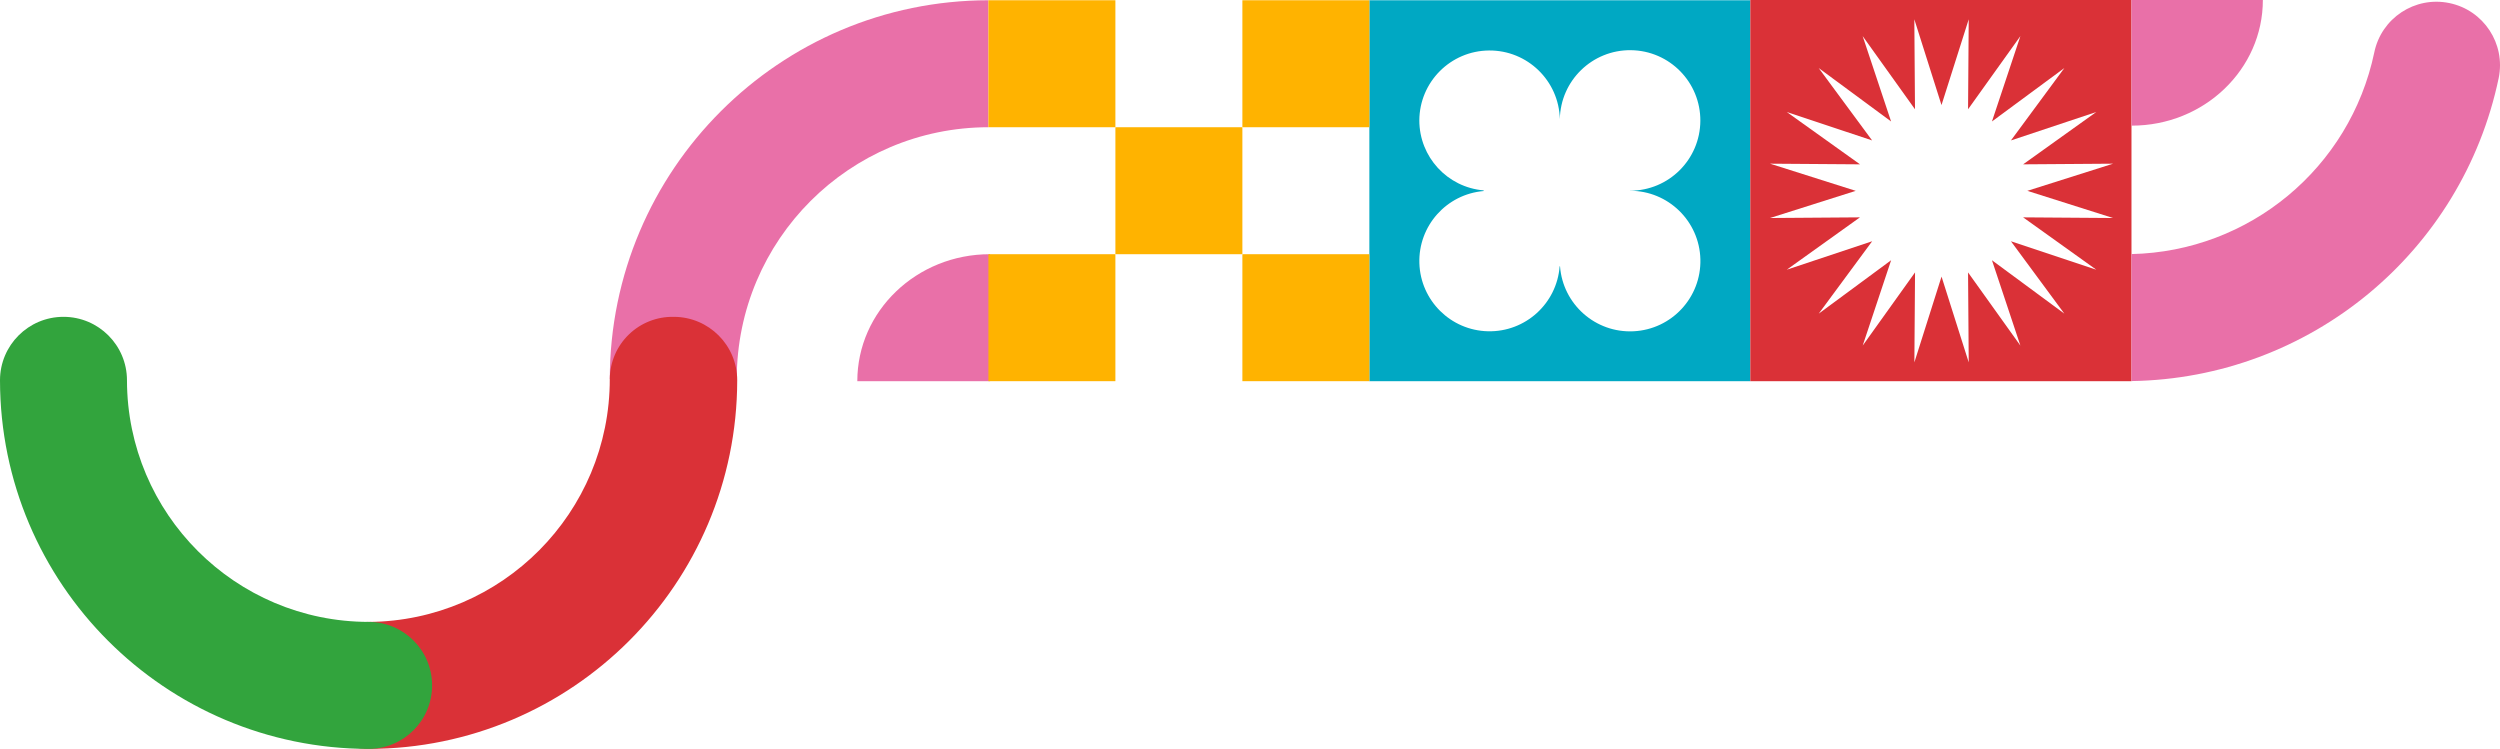
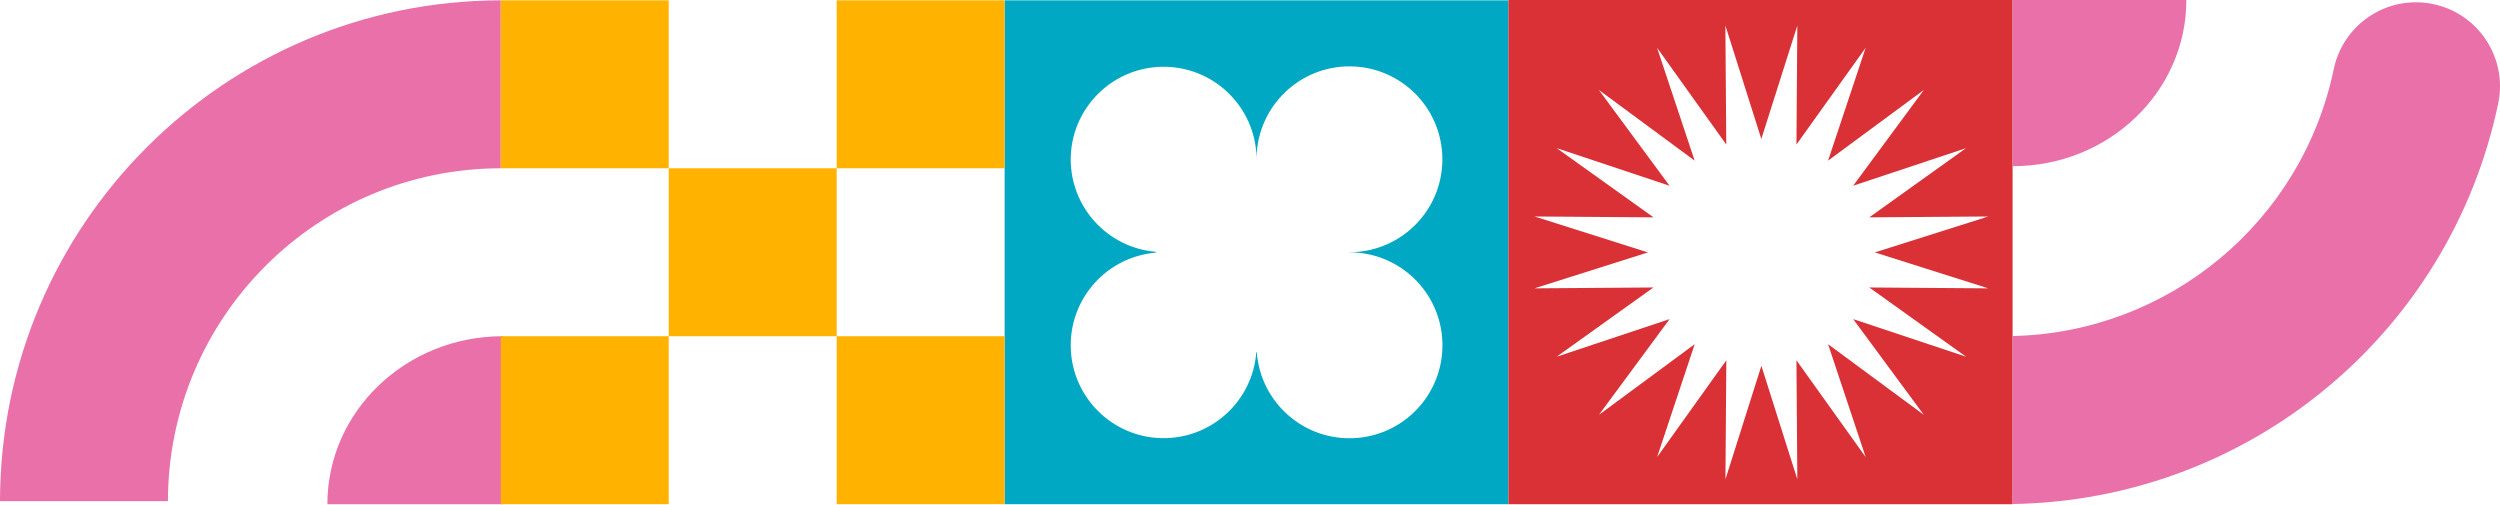
- <svg xmlns="http://www.w3.org/2000/svg" id="pv_p0tit2mp" width="269.062" height="80.603" viewBox="0 0 269.062 80.603">
-   <path id="Caminho_3374" data-name="Caminho 3374" d="M152.755,12.958a7.562,7.562,0,0,1,15.122-.133,7.562,7.562,0,1,1,7.558,7.7h0v.008h0a7.565,7.565,0,1,1-7.538,8.127h-.04a7.561,7.561,0,1,1-8.178-8.1v-.069a7.562,7.562,0,0,1-6.924-7.534M188.377.027h-41v41h41Z" fill="#00a8c3" />
-   <path id="Caminho_3375" data-name="Caminho 3375" d="M106.537,27.359h.021V41.026H92.268c0-7.548,6.388-13.667,14.269-13.667" fill="#e970a8" />
-   <path id="Caminho_3376" data-name="Caminho 3376" d="M79.294,40.778H65.628A40.8,40.8,0,0,1,106.378.027V13.693A27.115,27.115,0,0,0,79.294,40.778Z" fill="#e970a8" />
-   <path id="Caminho_3377" data-name="Caminho 3377" d="M39.672,80.6a6.833,6.833,0,1,1,0-13.666A26.125,26.125,0,0,0,65.628,40.778,6.746,6.746,0,0,1,72.51,34.1a6.834,6.834,0,0,1,6.833,6.834A39.715,39.715,0,0,1,39.672,80.6Z" fill="#da3137" />
-   <path id="Caminho_3378" data-name="Caminho 3378" d="M39.672,80.6A39.716,39.716,0,0,1,0,40.932a6.833,6.833,0,1,1,13.666,0,26.035,26.035,0,0,0,26.006,26,6.833,6.833,0,0,1,0,13.666Z" fill="#32a43d" />
-   <path id="Caminho_3379" data-name="Caminho 3379" d="M211.883,2.078l-.072,9.683,5.633-7.876-3.06,9.187,7.792-5.749-5.749,7.791,9.186-3.06-7.876,5.633,9.683-.071-9.23,2.924,9.23,2.924-9.683-.072,7.876,5.635-9.186-3.061,5.749,7.791-7.792-5.749,3.06,9.187-5.633-7.876L211.883,39l-2.925-9.231L206.034,39l.072-9.683-5.633,7.876,3.06-9.187-7.792,5.749,5.75-7.791L192.3,29.027l7.875-5.635-9.683.072,9.231-2.924L190.5,17.616l9.683.071L192.3,12.054l9.186,3.06-5.75-7.791,7.792,5.749-3.06-9.187,5.633,7.876-.072-9.683,2.924,9.231ZM188.377,41.026H229.4V0H188.377Z" fill="#da3137" />
-   <rect id="Retângulo_393" data-name="Retângulo 393" width="13.666" height="13.666" transform="translate(106.378 0.027)" fill="#ffb300" />
-   <rect id="Retângulo_394" data-name="Retângulo 394" width="13.666" height="13.666" transform="translate(120.045 13.693)" fill="#ffb300" />
-   <rect id="Retângulo_395" data-name="Retângulo 395" width="13.666" height="13.666" transform="translate(133.711 0.027)" fill="#ffb300" />
-   <rect id="Retângulo_396" data-name="Retângulo 396" width="13.666" height="13.666" transform="translate(133.711 27.359)" fill="#ffb300" />
-   <rect id="Retângulo_397" data-name="Retângulo 397" width="13.666" height="13.666" transform="translate(106.378 27.359)" fill="#ffb300" />
-   <g id="Grupo_2199" data-name="Grupo 2199">
-     <path id="Caminho_3380" data-name="Caminho 3380" d="M229.424,13.523H229.4V0h14.14c0,7.469-6.322,13.523-14.119,13.523" fill="#e970a8" />
+ <svg xmlns="http://www.w3.org/2000/svg" width="203.434" height="41.026" viewBox="0 0 203.434 41.026">
+   <g id="pv_p0tit2mp" transform="translate(-65.628)">
+     <path id="Caminho_3374" data-name="Caminho 3374" d="M152.755,12.958a7.562,7.562,0,0,1,15.122-.133,7.562,7.562,0,1,1,7.558,7.7h0v.008h0a7.565,7.565,0,1,1-7.538,8.127h-.04a7.561,7.561,0,1,1-8.178-8.1v-.069a7.562,7.562,0,0,1-6.924-7.534M188.377.027h-41v41h41Z" fill="#00a8c3" />
+     <path id="Caminho_3375" data-name="Caminho 3375" d="M106.537,27.359h.021V41.026H92.268c0-7.548,6.388-13.667,14.269-13.667" fill="#e970a8" />
+     <path id="Caminho_3376" data-name="Caminho 3376" d="M79.294,40.778H65.628A40.8,40.8,0,0,1,106.378.027V13.693A27.115,27.115,0,0,0,79.294,40.778Z" fill="#e970a8" />
+     <path id="Caminho_3379" data-name="Caminho 3379" d="M211.883,2.078l-.072,9.683,5.633-7.876-3.06,9.187,7.792-5.749-5.749,7.791,9.186-3.06-7.876,5.633,9.683-.071-9.23,2.924,9.23,2.924-9.683-.072,7.876,5.635-9.186-3.061,5.749,7.791-7.792-5.749,3.06,9.187-5.633-7.876L211.883,39l-2.925-9.231L206.034,39l.072-9.683-5.633,7.876,3.06-9.187-7.792,5.749,5.75-7.791L192.3,29.027l7.875-5.635-9.683.072,9.231-2.924L190.5,17.616l9.683.071L192.3,12.054l9.186,3.06-5.75-7.791,7.792,5.749-3.06-9.187,5.633,7.876-.072-9.683,2.924,9.231ZM188.377,41.026H229.4V0H188.377Z" fill="#da3137" />
+     <rect id="Retângulo_393" data-name="Retângulo 393" width="13.666" height="13.666" transform="translate(106.378 0.027)" fill="#ffb300" />
+     <rect id="Retângulo_394" data-name="Retângulo 394" width="13.666" height="13.666" transform="translate(120.045 13.693)" fill="#ffb300" />
+     <rect id="Retângulo_395" data-name="Retângulo 395" width="13.666" height="13.666" transform="translate(133.711 0.027)" fill="#ffb300" />
+     <rect id="Retângulo_396" data-name="Retângulo 396" width="13.666" height="13.666" transform="translate(133.711 27.359)" fill="#ffb300" />
+     <rect id="Retângulo_397" data-name="Retângulo 397" width="13.666" height="13.666" transform="translate(106.378 27.359)" fill="#ffb300" />
+     <g id="Grupo_2199" data-name="Grupo 2199">
+       <path id="Caminho_3380" data-name="Caminho 3380" d="M229.424,13.523H229.4V0h14.14c0,7.469-6.322,13.523-14.119,13.523" fill="#e970a8" />
+     </g>
+     <path id="Caminho_3381" data-name="Caminho 3381" d="M263.6.328a6.831,6.831,0,0,0-8.069,5.317,27.314,27.314,0,0,1-26.132,21.7V41.014A41.031,41.031,0,0,0,268.921,8.4,6.833,6.833,0,0,0,263.6.328Z" fill="#e970a8" />
  </g>
-   <path id="Caminho_3381" data-name="Caminho 3381" d="M263.6.328a6.831,6.831,0,0,0-8.069,5.317,27.314,27.314,0,0,1-26.132,21.7V41.014A41.031,41.031,0,0,0,268.921,8.4,6.833,6.833,0,0,0,263.6.328Z" fill="#e970a8" />
</svg>
